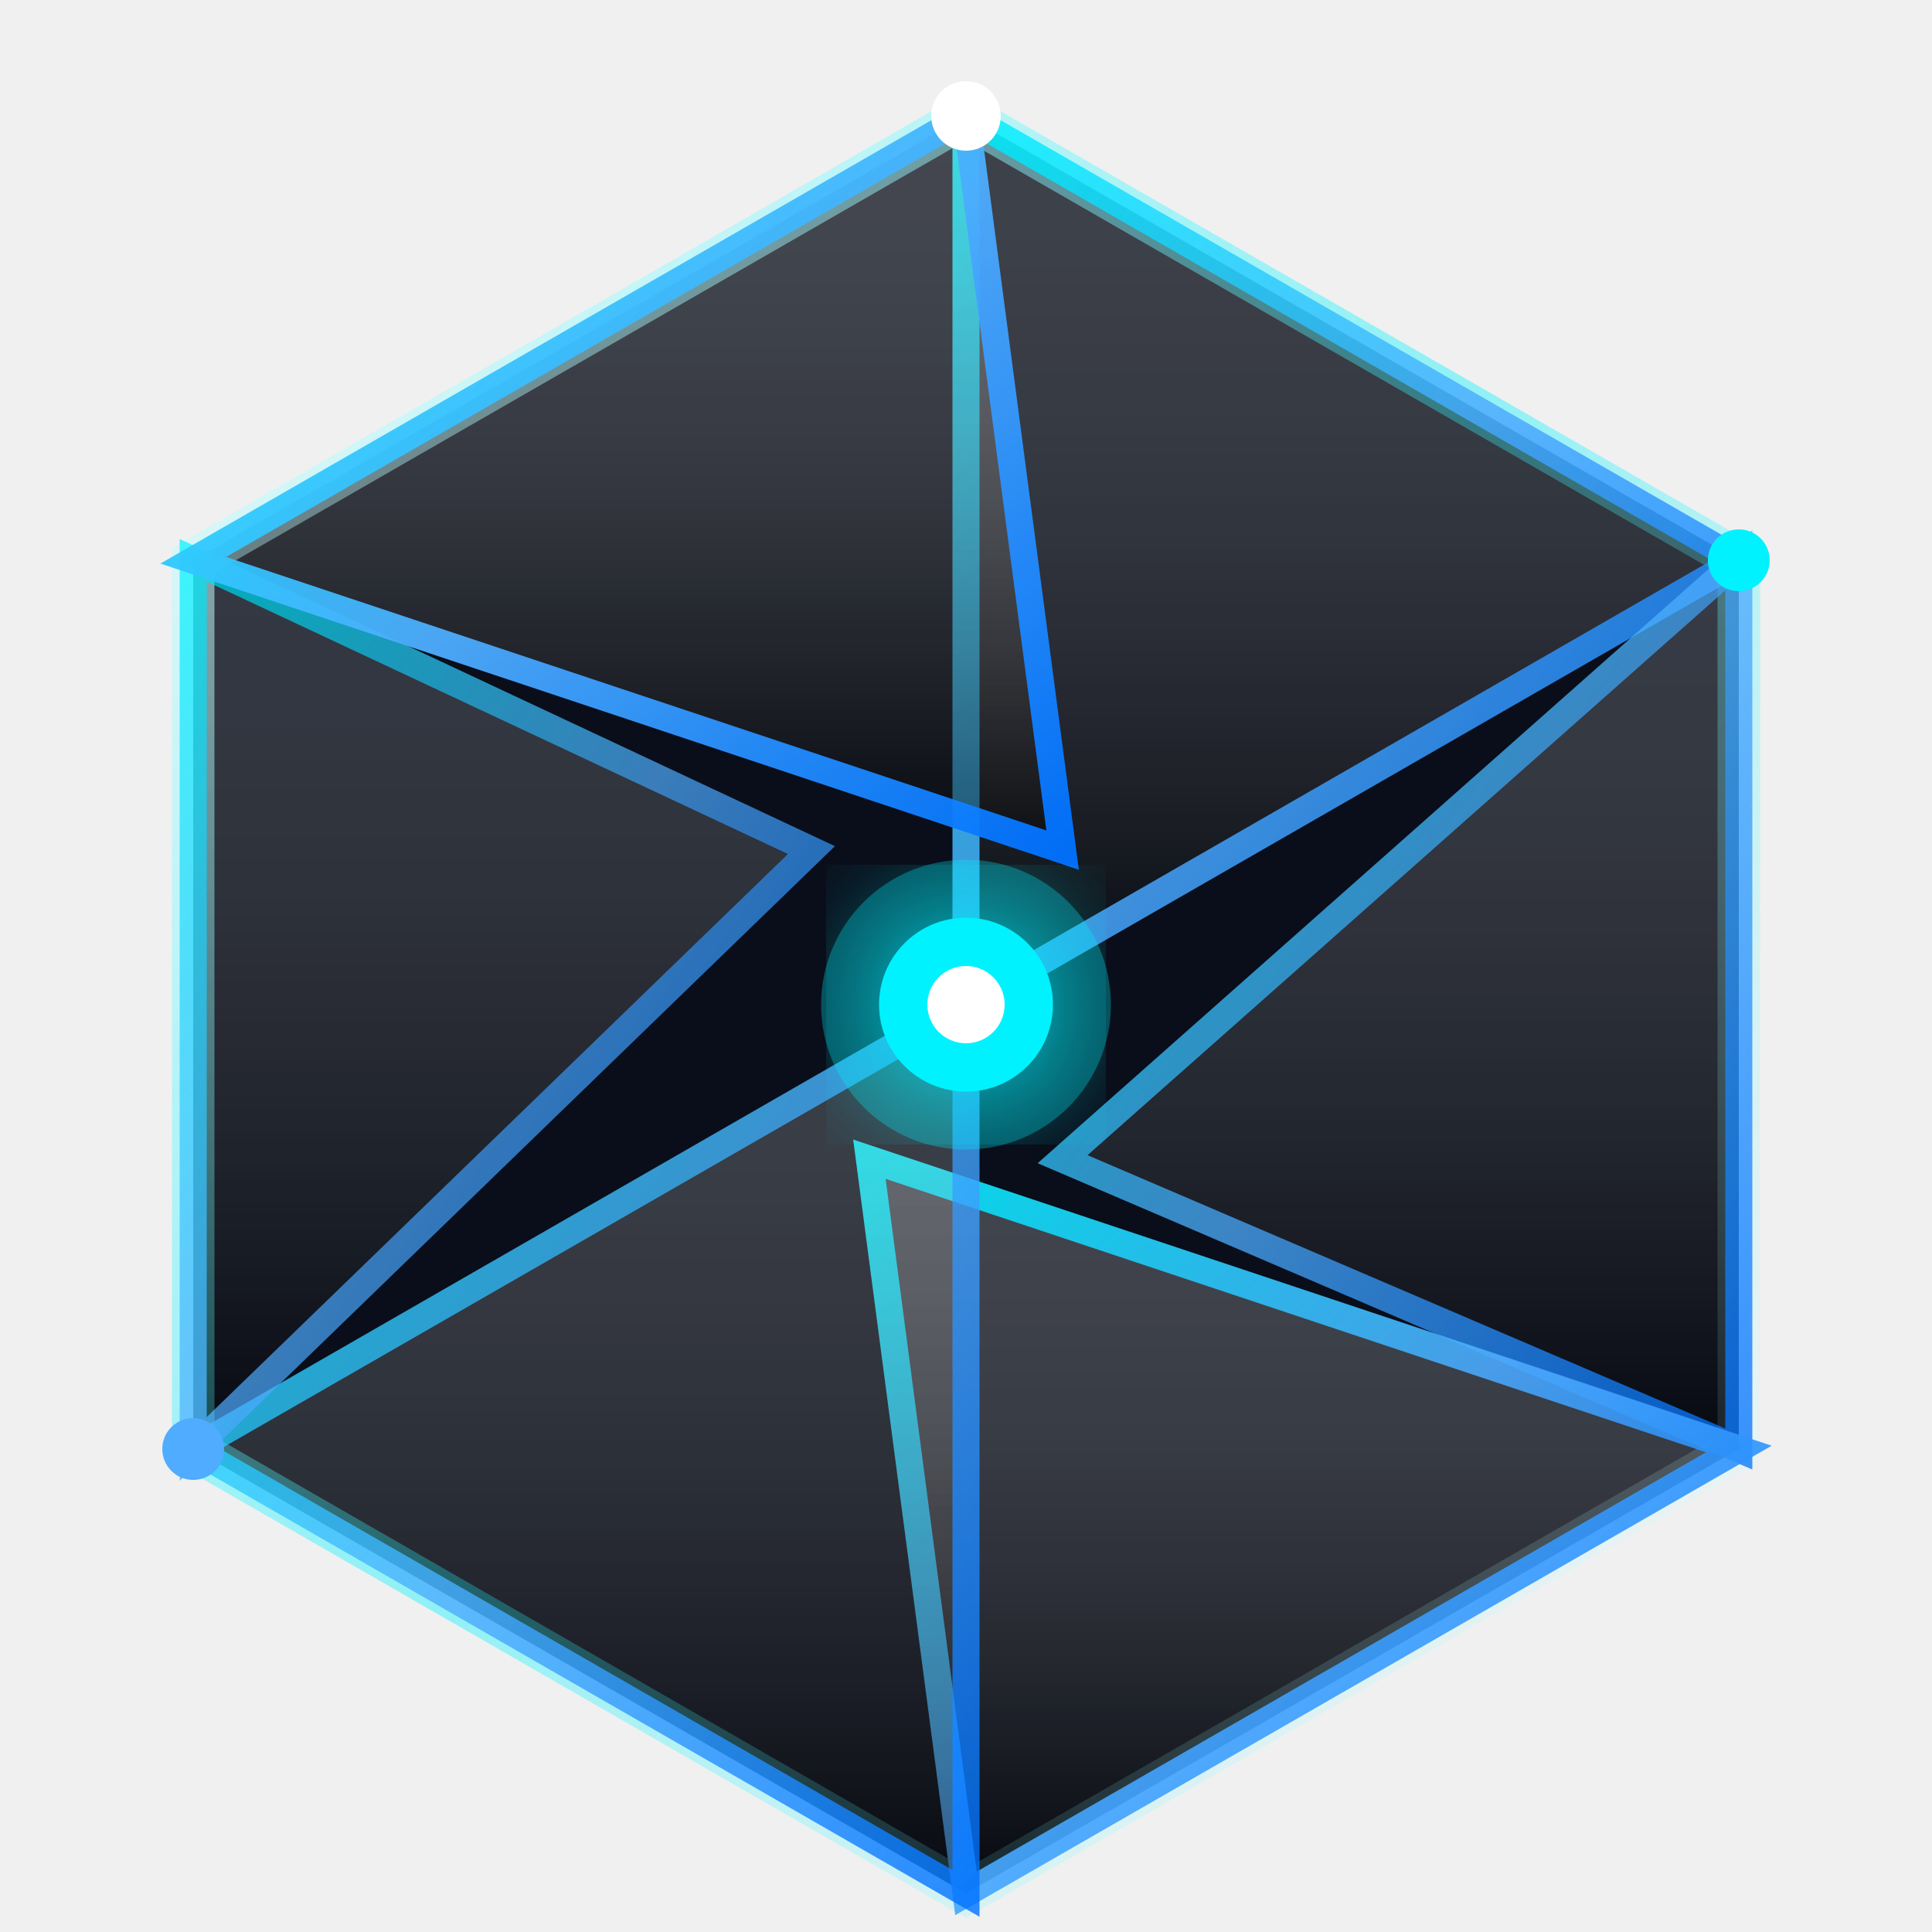
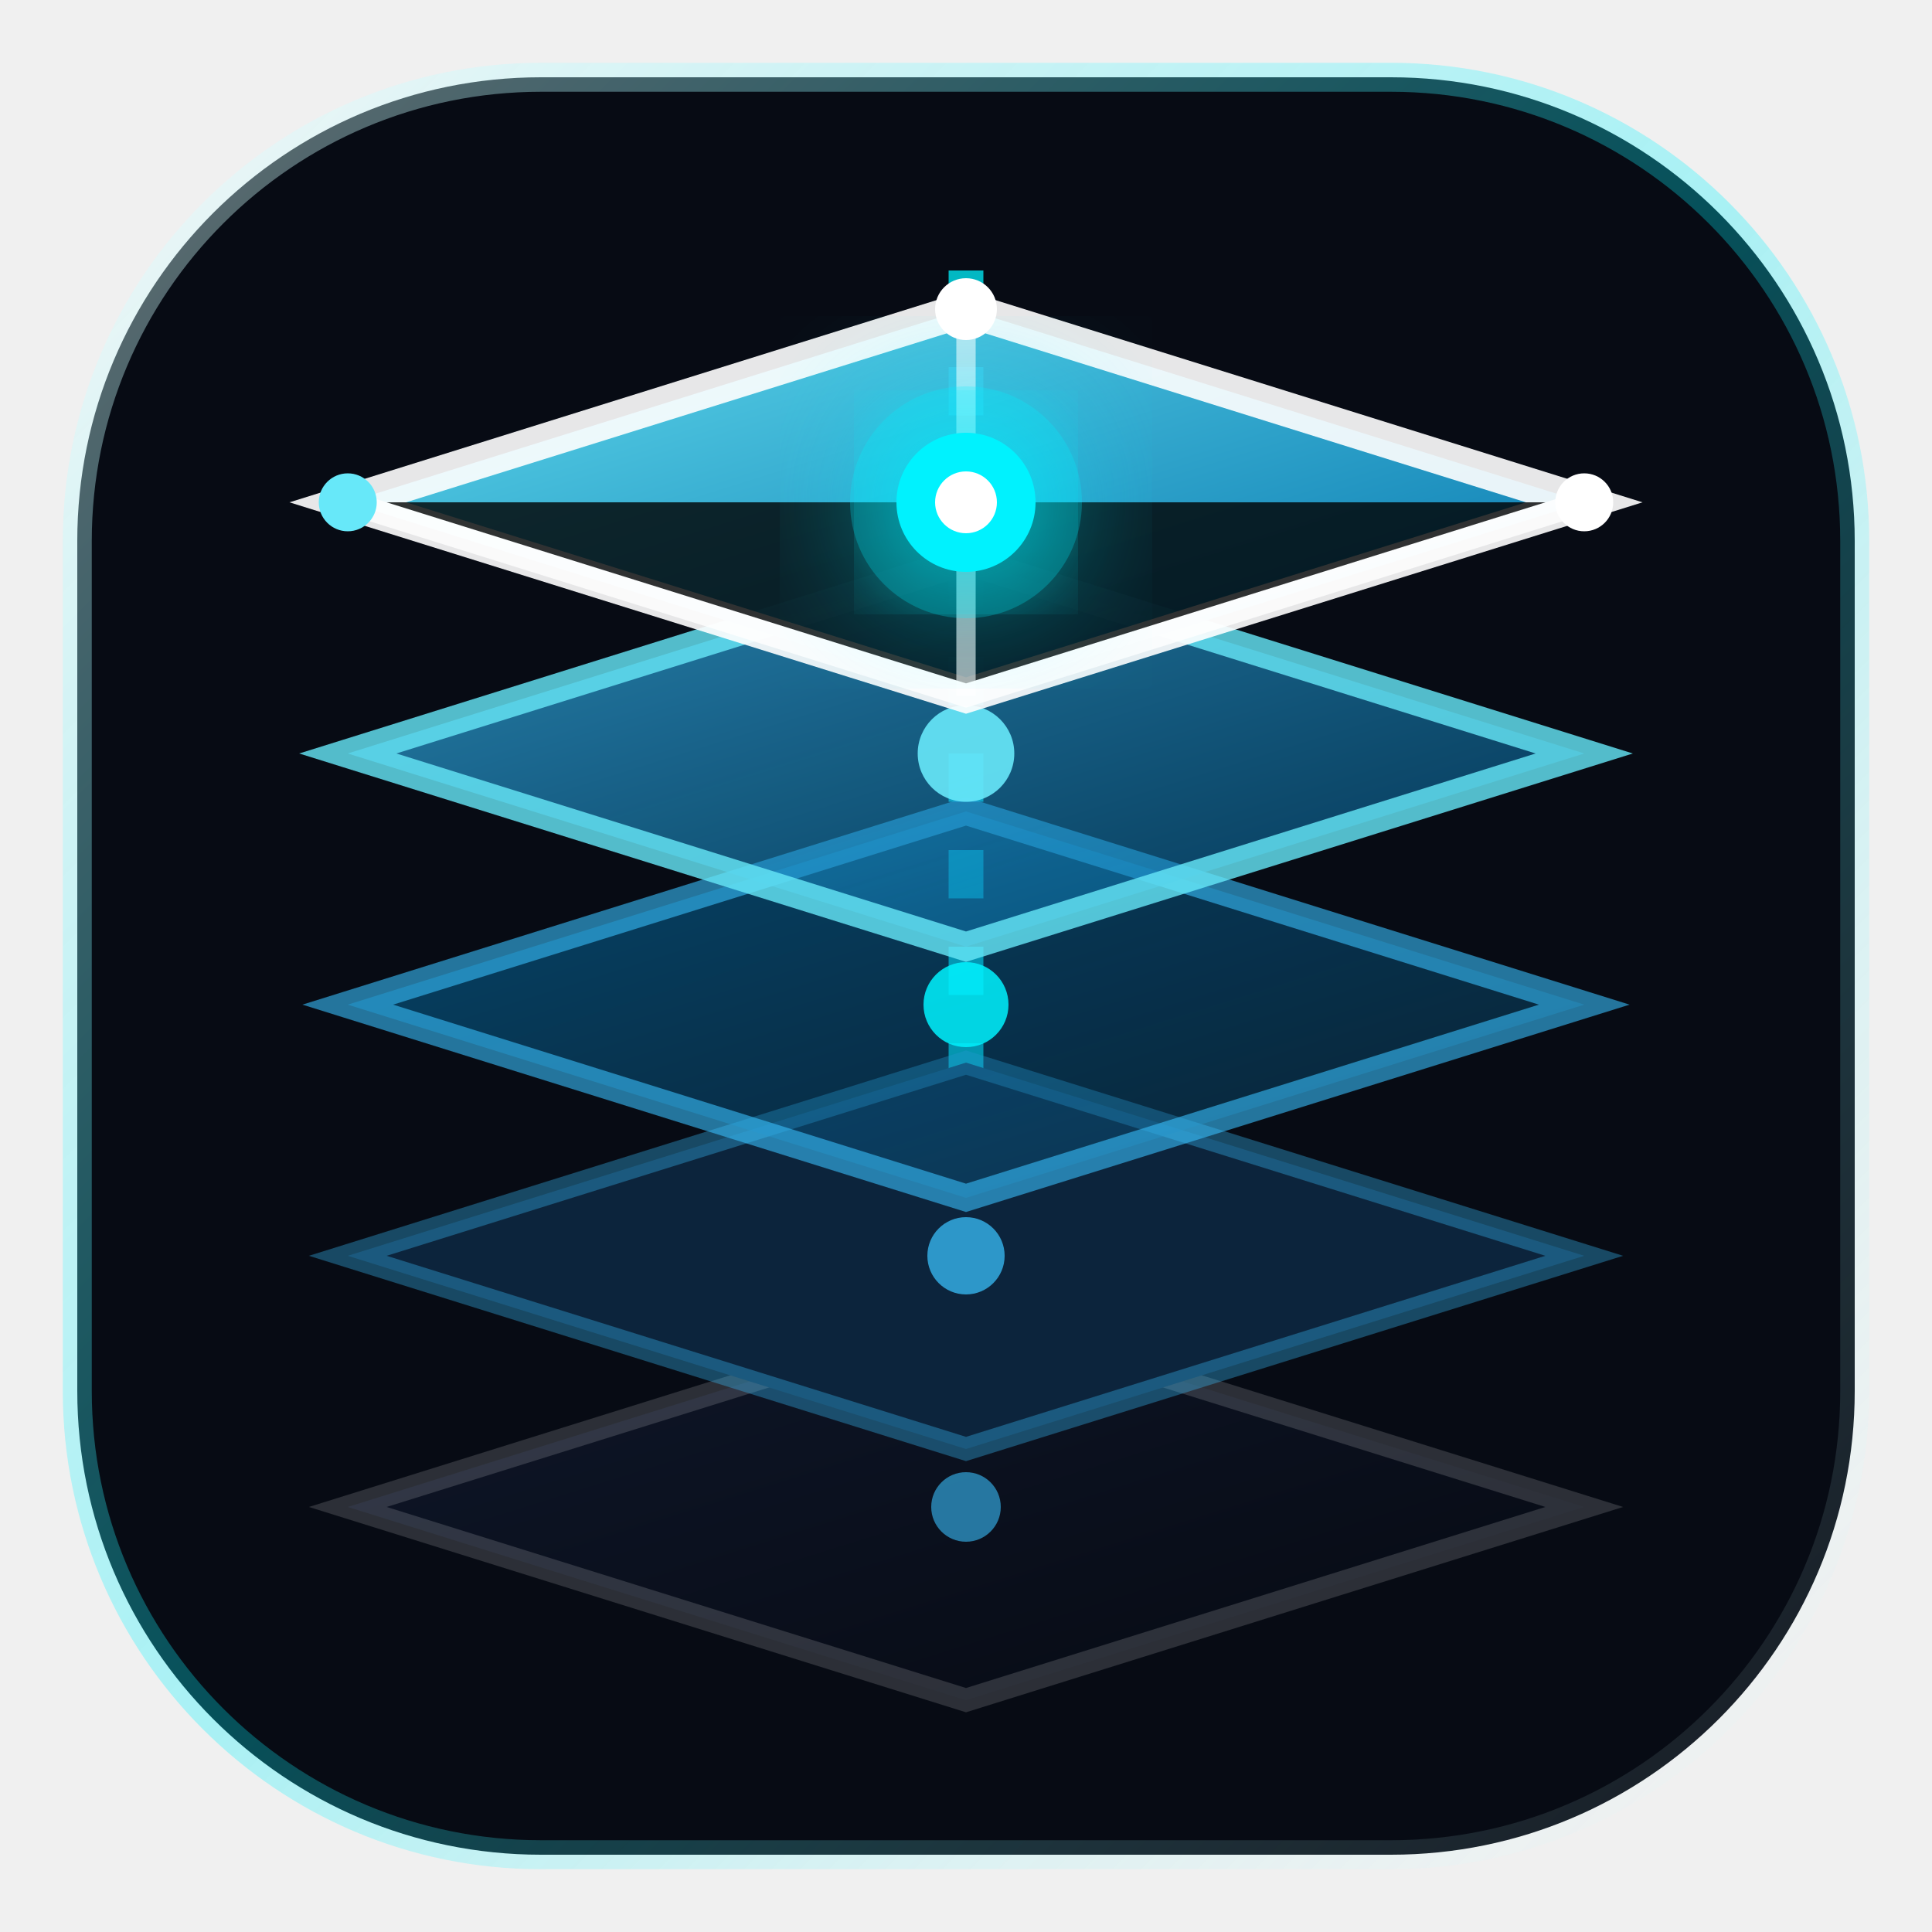
<svg xmlns="http://www.w3.org/2000/svg" viewBox="0 0 100 100" width="100%" height="100%">
  <defs>
-     <linearGradient id="favCyan" x1="0%" y1="0%" x2="100%" y2="100%">
-       <stop offset="0%" stop-color="#00F2FE" />
-       <stop offset="50%" stop-color="#4FACFE" />
-       <stop offset="100%" stop-color="#0072FF" />
+     <linearGradient id="favTopGlass" x1="0%" y1="0%" x2="100%" y2="100%">
+       <stop offset="0%" stop-color="#67E8F9" stop-opacity="0.95" />
+       <stop offset="100%" stop-color="#0284C7" stop-opacity="0.85" />
+     </linearGradient>
+     <linearGradient id="favLayer4" x1="0%" y1="0%" x2="100%" y2="100%">
+       <stop offset="0%" stop-color="#38BDF8" stop-opacity="0.7" />
+       <stop offset="100%" stop-color="#0369A1" stop-opacity="0.45" />
+     </linearGradient>
+     <linearGradient id="favLayer3" x1="0%" y1="0%" x2="100%" y2="100%">
+       <stop offset="0%" stop-color="#0284C7" stop-opacity="0.5" />
+       <stop offset="100%" stop-color="#0C4A6E" stop-opacity="0.35" />
+     </linearGradient>
+     <linearGradient id="favBase" x1="0%" y1="0%" x2="100%" y2="100%">
+       <stop offset="0%" stop-color="#0F172A" />
+       <stop offset="100%" stop-color="#060911" />
    </linearGradient>
    <linearGradient id="favBorder" x1="0%" y1="0%" x2="100%" y2="100%">
-       <stop offset="0%" stop-color="rgba(255, 255, 255, 0.6)" />
-       <stop offset="50%" stop-color="rgba(0, 242, 254, 0.4)" />
-       <stop offset="100%" stop-color="rgba(255, 255, 255, 0.1)" />
-     </linearGradient>
-     <linearGradient id="favFacet" x1="0%" y1="0%" x2="0%" y2="100%">
-       <stop offset="0%" stop-color="rgba(255, 255, 255, 0.25)" />
-       <stop offset="100%" stop-color="rgba(0, 0, 0, 0.5)" />
+       <stop offset="0%" stop-color="rgba(255, 255, 255, 0.4)" />
+       <stop offset="50%" stop-color="rgba(0, 242, 254, 0.3)" />
+       <stop offset="100%" stop-color="rgba(255, 255, 255, 0.05)" />
    </linearGradient>
    <filter id="favGlow" x="-30%" y="-30%" width="160%" height="160%">
      <feGaussianBlur stdDeviation="3.5" result="blur" />
      <feComposite in="SourceGraphic" in2="blur" operator="over" />
    </filter>
  </defs>
-   <polygon points="50,6 90,29 90,75 50,98 10,75 10,29" fill="#090E1A" stroke="url(#favBorder)" stroke-width="2.2" />
-   <polygon points="50,6 90,29 50,52" fill="url(#favFacet)" stroke="url(#favCyan)" stroke-width="1.4" opacity="0.85" />
-   <polygon points="90,29 90,75 55,60" fill="url(#favFacet)" stroke="url(#favCyan)" stroke-width="1.4" opacity="0.75" />
-   <polygon points="90,75 50,98 45,60" fill="url(#favFacet)" stroke="url(#favCyan)" stroke-width="1.4" opacity="0.9" />
-   <polygon points="50,98 10,75 50,52" fill="url(#favFacet)" stroke="url(#favCyan)" stroke-width="1.4" opacity="0.8" />
-   <polygon points="10,75 10,29 42,44" fill="url(#favFacet)" stroke="url(#favCyan)" stroke-width="1.4" opacity="0.7" />
-   <polygon points="10,29 50,6 55,44" fill="url(#favFacet)" stroke="url(#favCyan)" stroke-width="1.4" opacity="0.95" />
-   <circle cx="50" cy="52" r="7.5" fill="#00F2FE" opacity="0.3" />
-   <circle cx="50" cy="52" r="4.5" fill="#00F2FE" filter="url(#favGlow)" />
-   <circle cx="50" cy="52" r="2" fill="#FFFFFF" />
-   <circle cx="50" cy="6" r="1.8" fill="#FFFFFF" />
-   <circle cx="90" cy="29" r="1.6" fill="#00F2FE" />
-   <circle cx="10" cy="75" r="1.6" fill="#4FACFE" />
+   <rect x="4" y="4" width="92" height="92" rx="24" fill="#070B14" stroke="url(#favBorder)" stroke-width="1.5" />
+   <line x1="50" y1="14" x2="50" y2="84" stroke="#00F2FE" stroke-width="1.8" stroke-dasharray="2.5,2.5" opacity="0.75" />
+   <polygon points="50,68 82,78 50,88 18,78" fill="url(#favBase)" stroke="rgba(255, 255, 255, 0.15)" stroke-width="1.2" />
+   <circle cx="50" cy="78" r="1.8" fill="#38BDF8" opacity="0.6" />
+   <polygon points="50,55 82,65 50,75 18,65" fill="#0C243C" stroke="rgba(56, 189, 248, 0.35)" stroke-width="1.2" />
+   <circle cx="50" cy="65" r="2" fill="#38BDF8" opacity="0.75" />
+   <polygon points="50,42 82,52 50,62 18,52" fill="url(#favLayer3)" stroke="rgba(56, 189, 248, 0.6)" stroke-width="1.4" />
+   <circle cx="50" cy="52" r="2.2" fill="#00F2FE" opacity="0.85" />
+   <polygon points="50,29 82,39 50,49 18,39" fill="url(#favLayer4)" stroke="rgba(103, 232, 249, 0.8)" stroke-width="1.5" />
+   <circle cx="50" cy="39" r="2.5" fill="#67E8F9" opacity="0.9" />
+   <polygon points="50,16 82,26 50,36 18,26" fill="url(#favTopGlass)" stroke="rgba(255, 255, 255, 0.9)" stroke-width="1.8" />
+   <polyline points="18,26 50,36 82,26" stroke="#FFFFFF" stroke-width="1.2" opacity="0.8" />
+   <line x1="50" y1="16" x2="50" y2="36" stroke="rgba(255, 255, 255, 0.6)" stroke-width="1" />
+   <circle cx="50" cy="26" r="6" fill="#00F2FE" opacity="0.35" filter="url(#favGlow)" />
+   <circle cx="50" cy="26" r="3.6" fill="#00F2FE" filter="url(#favGlow)" />
+   <circle cx="50" cy="26" r="1.6" fill="#FFFFFF" />
+   <circle cx="82" cy="26" r="1.5" fill="#FFFFFF" />
+   <circle cx="18" cy="26" r="1.5" fill="#67E8F9" />
+   <circle cx="50" cy="16" r="1.6" fill="#FFFFFF" />
</svg>
